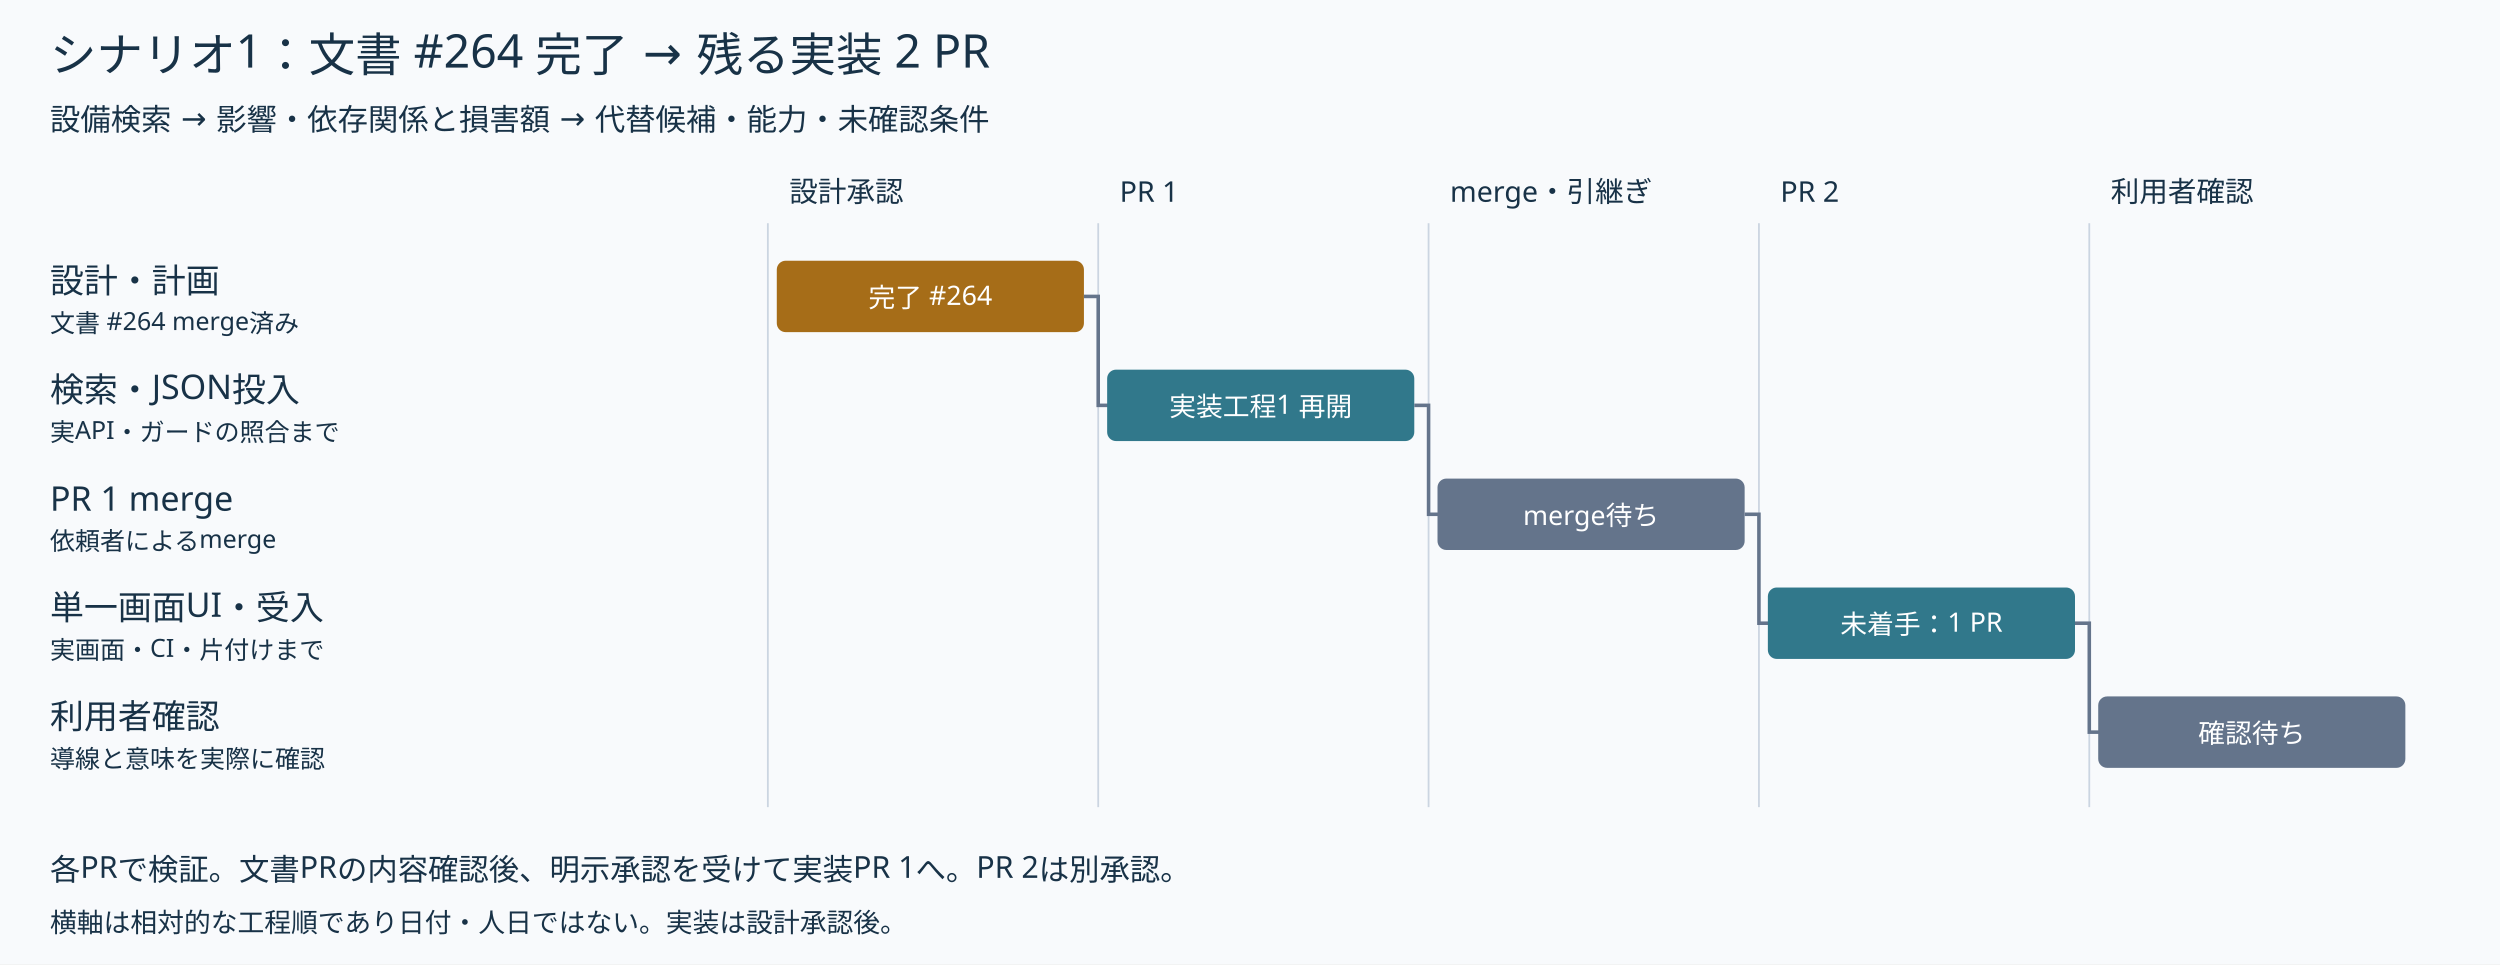
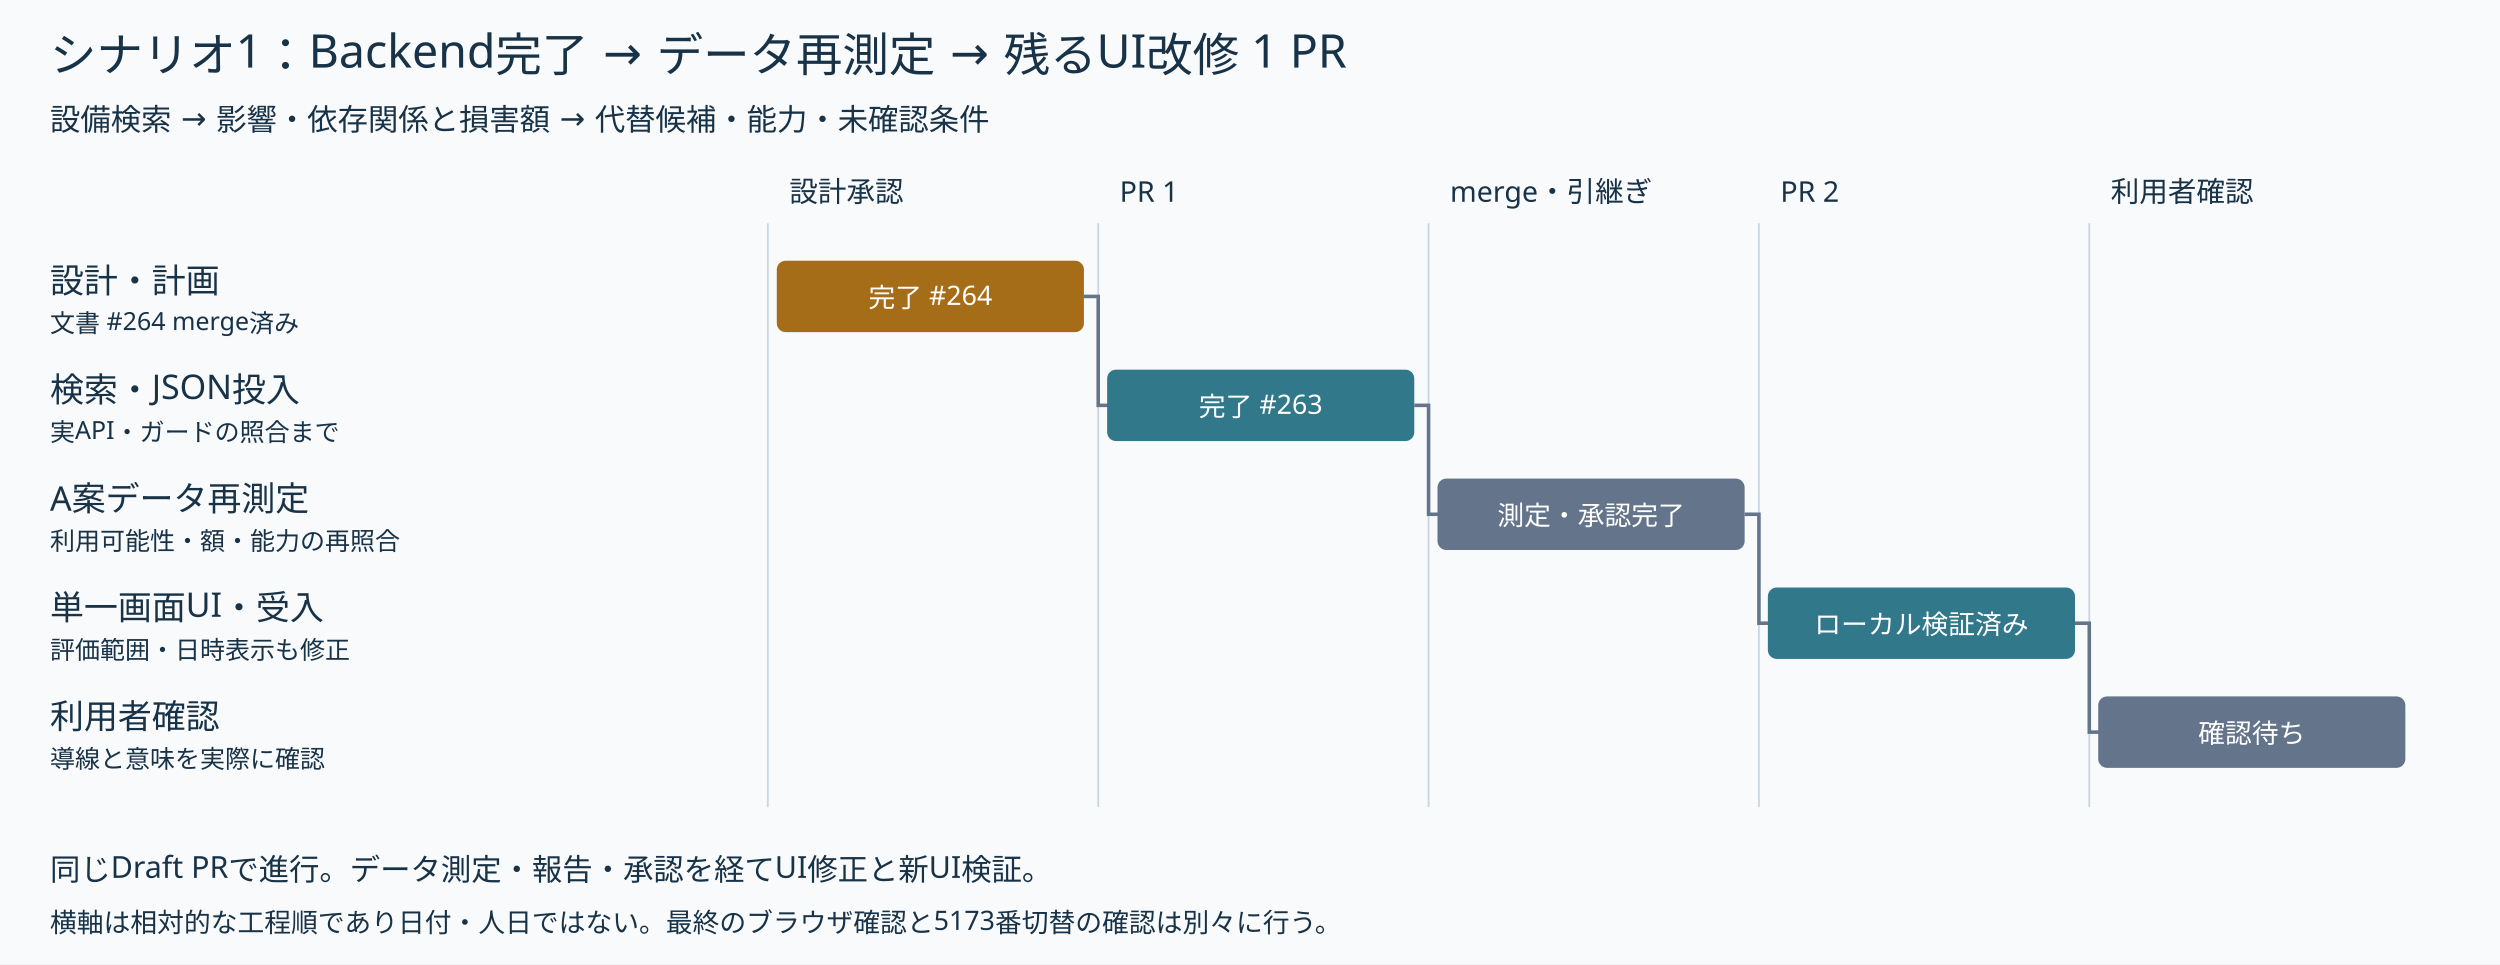
<svg xmlns="http://www.w3.org/2000/svg" width="1400" height="540" viewBox="0 0 1400 540" role="img" aria-labelledby="title desc">
  <rect width="1400" height="540" fill="#f8fafc" />
  <g font-family="sans-serif" fill="#183247">
-     <text x="28" y="40" font-size="26">シナリオ1：文書 #264 完了 → 残る実装 2 PR</text>
+     <text x="28" y="40" font-size="26">シナリオ1：Backend完了 → データ再測定 → 残るUI改修 1 PR</text>
    <text x="28" y="73" font-size="17">設備検索 → 影響・依存関係と損害額 → 代替候補・能力・未確認条件</text>
    <path d="M430 125V452" stroke="#cbd5e1" />
    <text x="442" y="113" font-size="16">設計承認</text>
    <path d="M615 125V452" stroke="#cbd5e1" />
    <text x="627" y="113" font-size="16">PR 1</text>
    <path d="M800 125V452" stroke="#cbd5e1" />
    <text x="812" y="113" font-size="16">merge・引継ぎ</text>
    <path d="M985 125V452" stroke="#cbd5e1" />
    <text x="997" y="113" font-size="16">PR 2</text>
    <path d="M1170 125V452" stroke="#cbd5e1" />
    <text x="1182" y="113" font-size="16">利用者確認</text>
    <text x="28" y="164" font-size="19">設計・計画</text>
    <text x="28" y="186" font-size="14">文書 #264 merge済み</text>
    <rect x="435" y="146" width="172" height="40" rx="5" fill="#a66d18" />
    <text x="521" y="172" text-anchor="middle" font-size="15" fill="white">完了 #264</text>
    <path d="M607 166h8v61h10" fill="none" stroke="#64748b" stroke-width="2" />
    <text x="28" y="225" font-size="19">検索・JSON投入</text>
    <text x="28" y="247" font-size="14">実API・ガードの照合まで</text>
    <rect x="620" y="207" width="172" height="40" rx="5" fill="#31788b" />
-     <text x="706" y="233" text-anchor="middle" font-size="15" fill="white">実装工程1 再開</text>
+     <text x="706" y="233" text-anchor="middle" font-size="15" fill="white">完了 #263</text>
    <path d="M792 227h8v61h10" fill="none" stroke="#64748b" stroke-width="2" />
-     <text x="28" y="286" font-size="19">PR 1 merge</text>
-     <text x="28" y="308" font-size="14">依頼者によるmerge</text>
+     <text x="28" y="286" font-size="19">A案データ再測定</text>
+     <text x="28" y="308" font-size="14">利用可能性・額・能力の再照合</text>
    <rect x="805" y="268" width="172" height="40" rx="5" fill="#64748b" />
-     <text x="891" y="294" text-anchor="middle" font-size="15" fill="white">merge待ち</text>
+     <text x="891" y="294" text-anchor="middle" font-size="15" fill="white">測定・承認完了</text>
    <path d="M977 288h8v61h10" fill="none" stroke="#64748b" stroke-width="2" />
    <text x="28" y="347" font-size="19">単一画面UI・受入</text>
-     <text x="28" y="369" font-size="14">実画面・CI・片付けまで</text>
+     <text x="28" y="369" font-size="14">評価範囲・日時表示も修正</text>
    <rect x="990" y="329" width="172" height="40" rx="5" fill="#31788b" />
-     <text x="1076" y="355" text-anchor="middle" font-size="15" fill="white">未着手：1 PR</text>
+     <text x="1076" y="355" text-anchor="middle" font-size="15" fill="white">ローカル検証済み</text>
    <path d="M1162 349h8v61h10" fill="none" stroke="#64748b" stroke-width="2" />
    <text x="28" y="408" font-size="19">利用者確認</text>
    <text x="28" y="430" font-size="14">導線と意味を実際に確認</text>
    <rect x="1175" y="390" width="172" height="40" rx="5" fill="#64748b" />
    <text x="1261" y="416" text-anchor="middle" font-size="15" fill="white">確認待ち</text>
-     <text x="28" y="493" font-size="17">各PRで検証。文書PRの内容確認後、明示承認を受けて実装PR 1へ。PR 2は別承認。</text>
-     <text x="28" y="522" font-size="15">横軸は相対的な工程順であり日付・人日ではない。実装は設計承認後。</text>
+     <text x="28" y="493" font-size="17">同じDraft PRで進行。データ測定・報告・承認を経てUI修正と新UI検証。</text>
+     <text x="28" y="522" font-size="15">横軸は相対的な工程順であり日付・人日ではない。最終のブラウザ確認と5173番切替の確認は別々に行う。</text>
  </g>
</svg>
